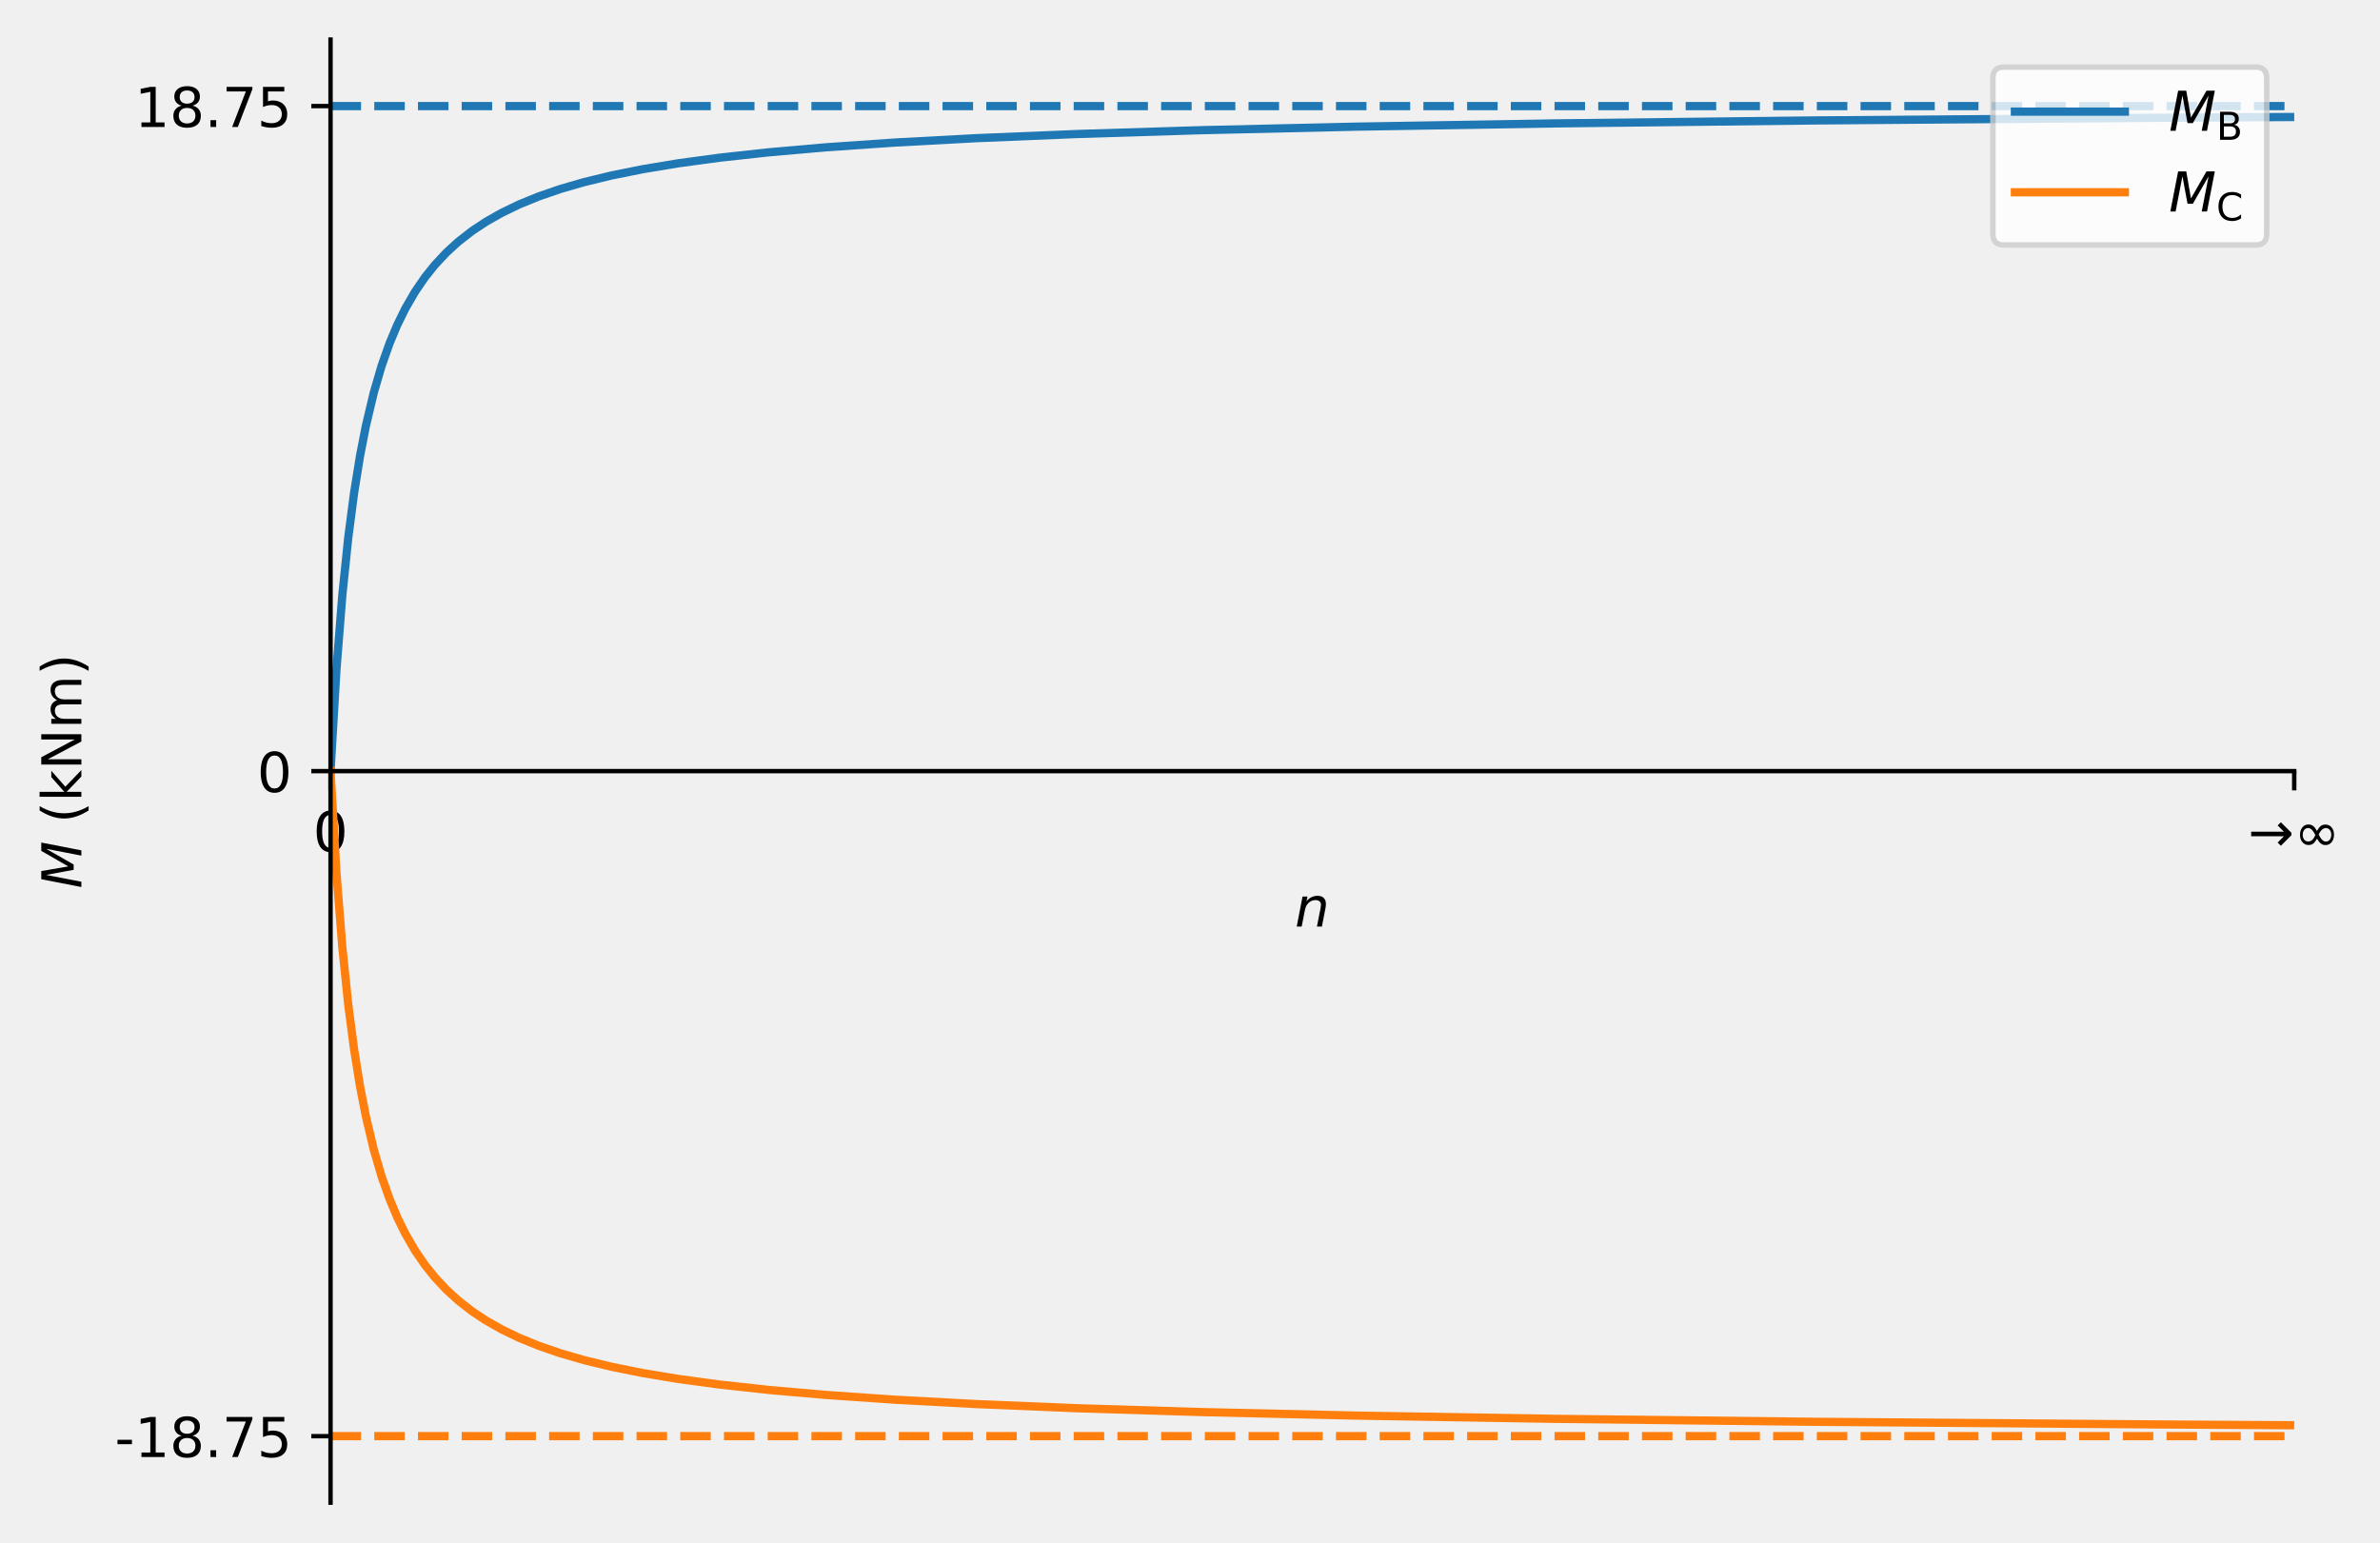
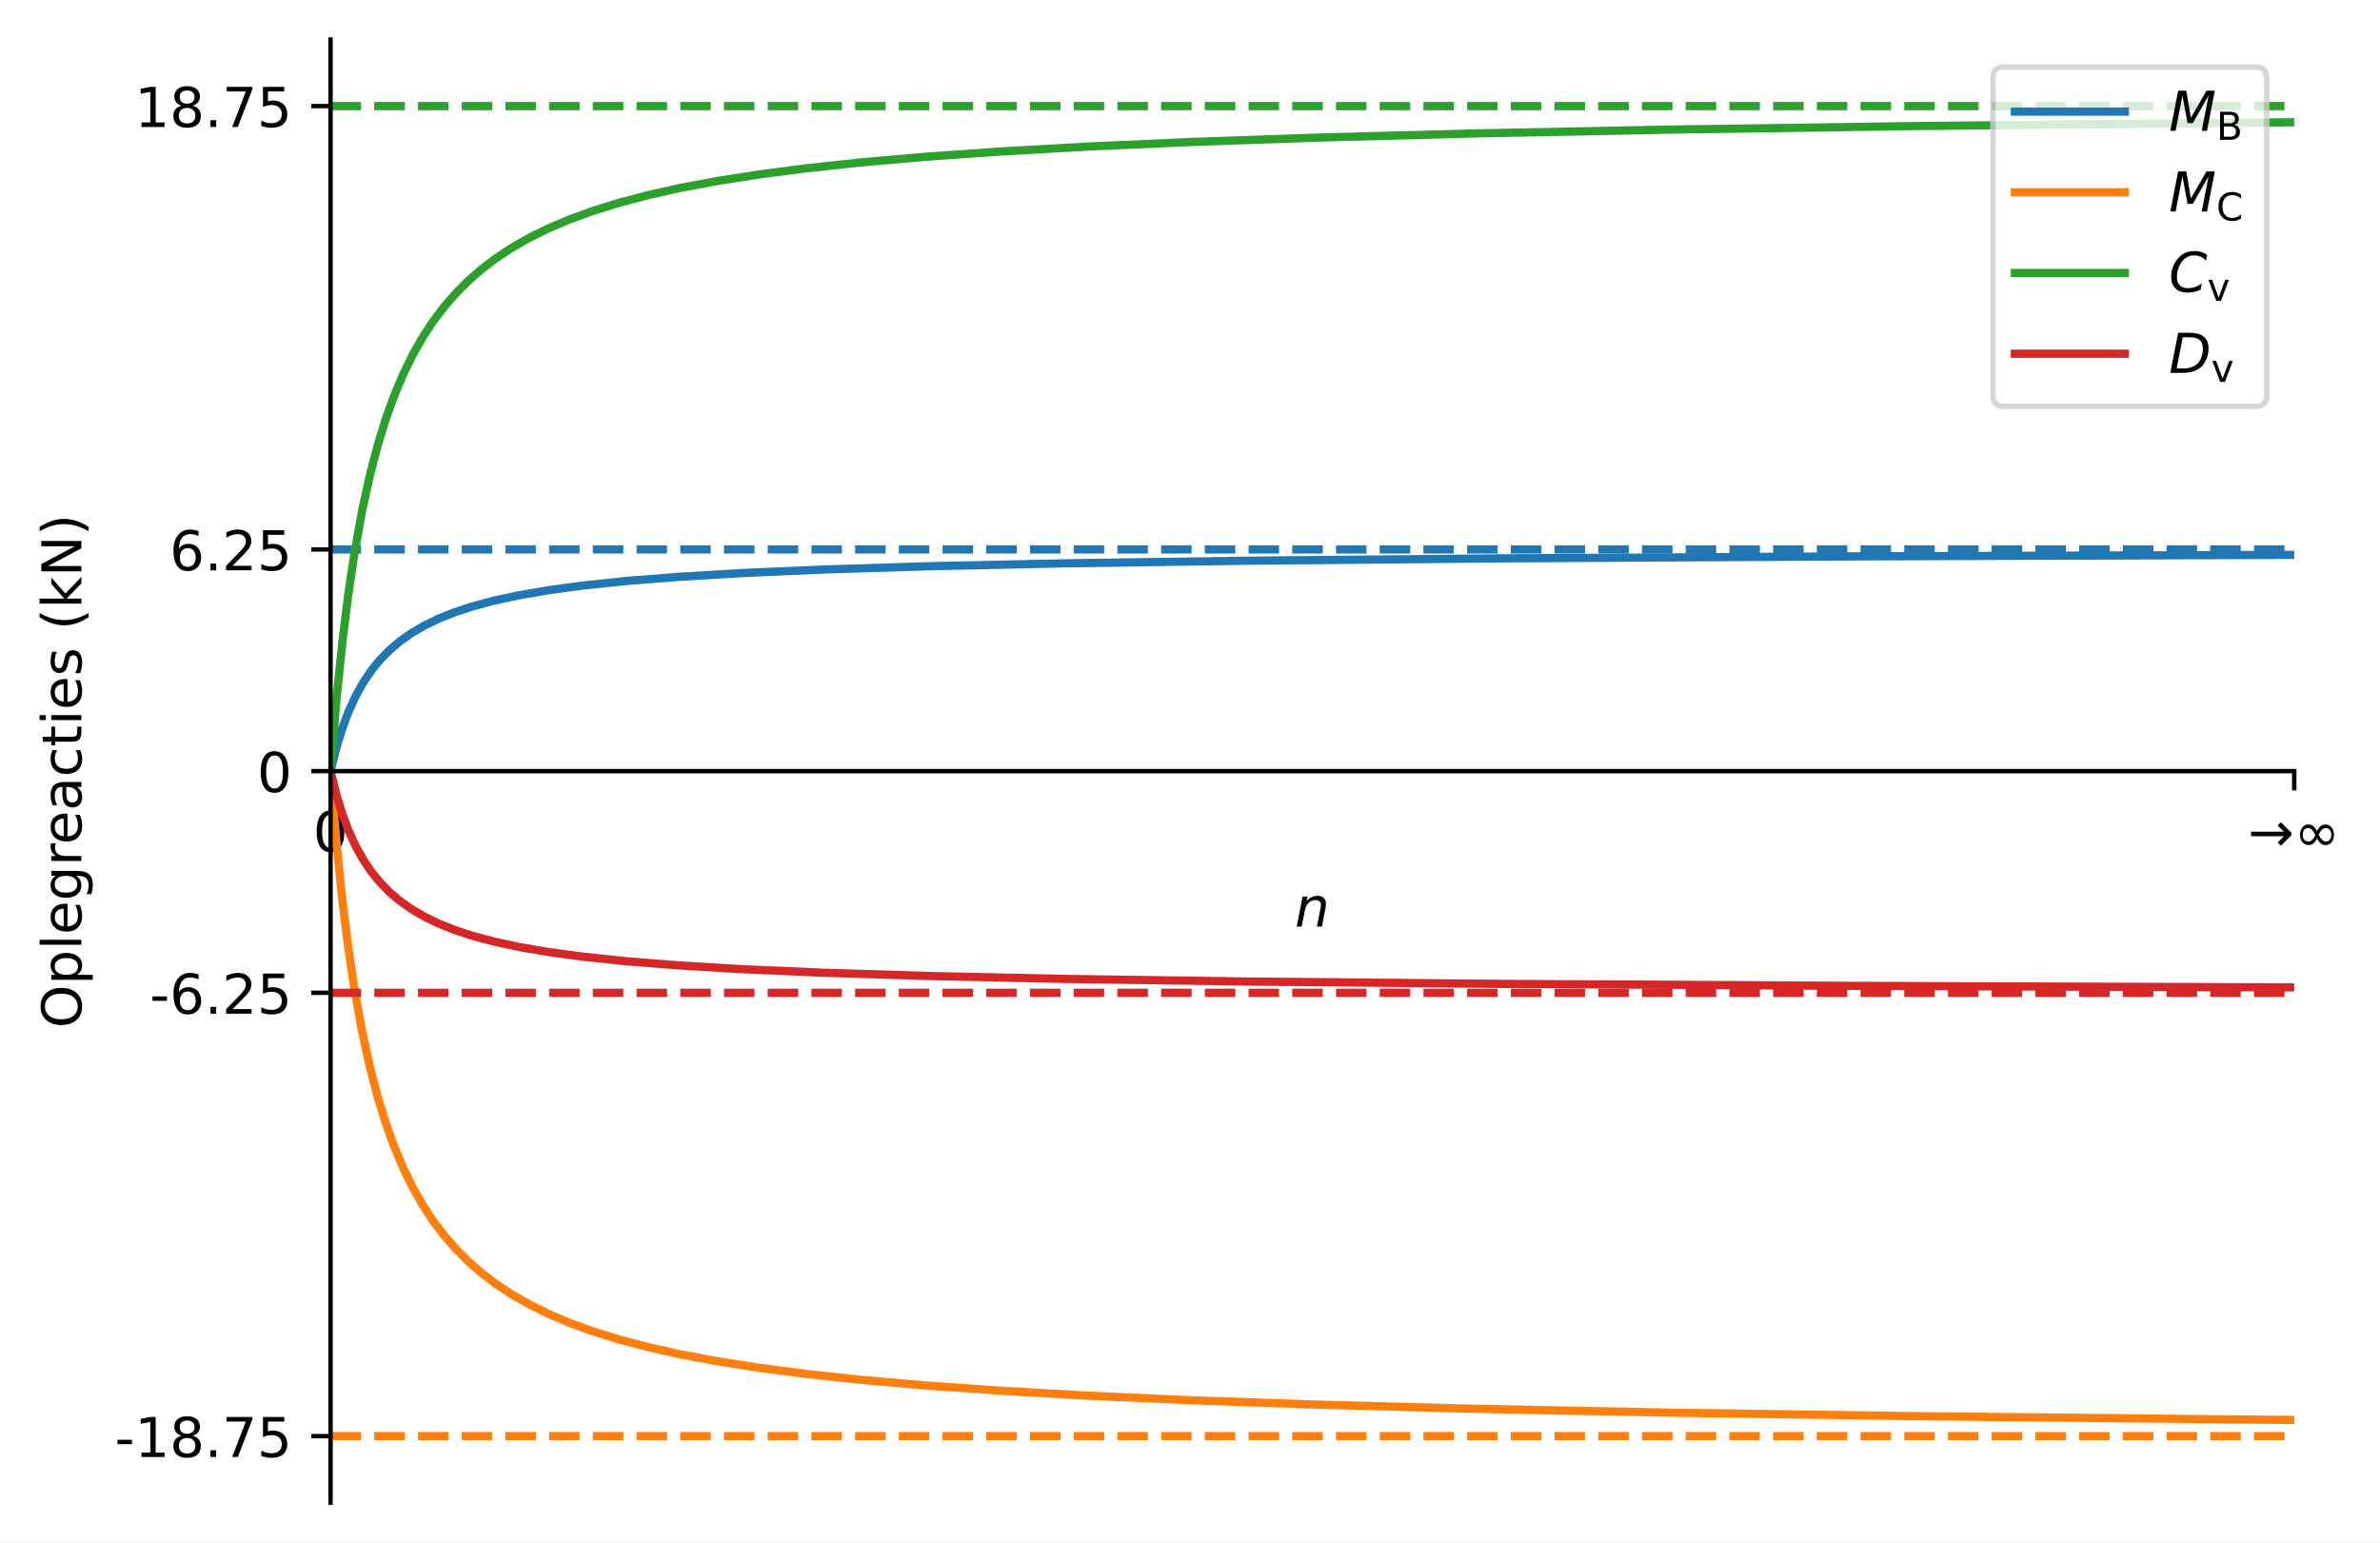
<svg xmlns="http://www.w3.org/2000/svg" xmlns:xlink="http://www.w3.org/1999/xlink" width="432.834pt" height="280.512pt" viewBox="0 0 432.834 280.512" version="1.1">
  <defs>
    <style type="text/css">*{stroke-linejoin: round; stroke-linecap: butt}</style>
  </defs>
  <g id="figure_1">
    <g id="patch_1">
-       <path d="M 0 280.512  L 432.834 280.512  L 432.834 0  L 0 0  L 0 280.512  z " style="fill: none" />
+       <path d="M 0 280.512  L 432.834 280.512  L 432.834 0  L 0 0  z " style="fill: #ffffff" />
    </g>
    <g id="axes_1">
      <g id="patch_2">
-         <path d="M 60.114 273.312  L 417.234 273.312  L 417.234 7.2  L 60.114 7.2  L 60.114 273.312  z " style="fill: none" />
+         <path d="M 60.114 273.312  L 417.234 273.312  L 417.234 7.2  L 60.114 7.2  z " style="fill: #ffffff" />
      </g>
      <g id="matplotlib.axis_1">
        <g id="xtick_1">
          <g id="line2d_1">
            <defs>
-               <path id="m93fdd9e812" d="M 0 0  L 0 3.5  " style="stroke: #000000; stroke-width: 0.8" />
-             </defs>
-             <g>
-               <use xlink:href="#m93fdd9e812" x="60.114" y="140.256" style="stroke: #000000; stroke-width: 0.8" />
+               <path id="m45b1b092df" d="M 0 0  L 0 3.5  " style="stroke: #000000; stroke-width: 0.8" />
+             </defs>
+             <g>
+               <use xlink:href="#m45b1b092df" x="60.114" y="140.256" style="stroke: #000000; stroke-width: 0.8" />
            </g>
          </g>
          <g id="text_1">
            <g transform="translate(56.93281 154.8544) scale(0.1 -0.1)">
              <defs>
                <path id="DejaVuSans-30" d="M 2034 4250  Q 1547 4250 1301 3770  Q 1056 3291 1056 2328  Q 1056 1369 1301 889  Q 1547 409 2034 409  Q 2525 409 2770 889  Q 3016 1369 3016 2328  Q 3016 3291 2770 3770  Q 2525 4250 2034 4250  z M 2034 4750  Q 2819 4750 3233 4129  Q 3647 3509 3647 2328  Q 3647 1150 3233 529  Q 2819 -91 2034 -91  Q 1250 -91 836 529  Q 422 1150 422 2328  Q 422 3509 836 4129  Q 1250 4750 2034 4750  z " transform="scale(0.015625)" />
              </defs>
              <use xlink:href="#DejaVuSans-30" />
            </g>
          </g>
        </g>
        <g id="xtick_2">
          <g id="line2d_2">
            <g>
-               <use xlink:href="#m93fdd9e812" x="417.234" y="140.256" style="stroke: #000000; stroke-width: 0.8" />
+               <use xlink:href="#m45b1b092df" x="417.234" y="140.256" style="stroke: #000000; stroke-width: 0.8" />
            </g>
          </g>
          <g id="text_2">
            <g transform="translate(408.8341 154.8544) scale(0.1 -0.1)">
              <defs>
                <path id="DejaVuSans-2192" d="M 5050 2147  L 5050 1866  L 3822 638  L 3447 1013  L 4175 1741  L 366 1741  L 366 2272  L 4175 2272  L 3447 3000  L 3822 3375  L 5050 2147  z " transform="scale(0.015625)" />
                <path id="DejaVuSans-221e" d="M 2916 1091  Q 2819 1203 2666 1466  Q 2456 1091 2272 925  Q 2041 725 1681 725  Q 1259 725 981 1041  Q 688 1372 688 1919  Q 688 2444 981 2800  Q 1244 3116 1688 3116  Q 1916 3116 2084 3022  Q 2281 2919 2416 2741  Q 2541 2581 2666 2366  Q 2875 2741 3059 2906  Q 3291 3106 3650 3106  Q 4072 3106 4350 2791  Q 4644 2459 4644 1913  Q 4644 1388 4350 1031  Q 4088 716 3644 716  Q 3416 716 3247 809  Q 3078 894 2916 1091  z M 1647 1134  Q 2163 1134 2472 1884  Q 2075 2703 1647 2703  Q 1334 2703 1175 2478  Q 1003 2238 1003 1919  Q 1003 1569 1175 1353  Q 1350 1134 1647 1134  z M 3684 2697  Q 3219 2697 2859 1947  Q 3253 1128 3684 1128  Q 3997 1128 4156 1353  Q 4328 1594 4328 1913  Q 4328 2263 4156 2478  Q 3981 2697 3684 2697  z " transform="scale(0.015625)" />
              </defs>
              <use xlink:href="#DejaVuSans-2192" transform="translate(0 0.265625)" />
              <use xlink:href="#DejaVuSans-221e" transform="translate(83.78906 0.265625)" />
            </g>
          </g>
        </g>
        <g id="text_3">
          <g transform="translate(235.4741 168.5326) scale(0.1 -0.1)">
            <defs>
              <path id="DejaVuSans-Oblique-6e" d="M 3566 2113  L 3156 0  L 2578 0  L 2988 2091  Q 3016 2238 3031 2350  Q 3047 2463 3047 2528  Q 3047 2791 2881 2937  Q 2716 3084 2419 3084  Q 1956 3084 1622 2776  Q 1288 2469 1184 1941  L 800 0  L 225 0  L 903 3500  L 1478 3500  L 1363 2950  Q 1603 3253 1940 3418  Q 2278 3584 2650 3584  Q 3113 3584 3367 3334  Q 3622 3084 3622 2631  Q 3622 2519 3608 2391  Q 3594 2263 3566 2113  z " transform="scale(0.015625)" />
            </defs>
            <use xlink:href="#DejaVuSans-Oblique-6e" />
          </g>
        </g>
      </g>
      <g id="matplotlib.axis_2">
        <g id="ytick_1">
          <g id="line2d_3">
            <defs>
-               <path id="meff49ec32a" d="M 0 0  L -3.5 0  " style="stroke: #000000; stroke-width: 0.8" />
-             </defs>
-             <g>
-               <use xlink:href="#meff49ec32a" x="60.114" y="261.216" style="stroke: #000000; stroke-width: 0.8" />
+               <path id="m7560b633c9" d="M 0 0  L -3.5 0  " style="stroke: #000000; stroke-width: 0.8" />
+             </defs>
+             <g>
+               <use xlink:href="#m7560b633c9" x="60.114" y="261.216" style="stroke: #000000; stroke-width: 0.8" />
            </g>
          </g>
          <g id="text_4">
            <g transform="translate(20.87813 265.0152) scale(0.1 -0.1)">
              <defs>
                <path id="DejaVuSans-2d" d="M 313 2009  L 1997 2009  L 1997 1497  L 313 1497  L 313 2009  z " transform="scale(0.015625)" />
                <path id="DejaVuSans-31" d="M 794 531  L 1825 531  L 1825 4091  L 703 3866  L 703 4441  L 1819 4666  L 2450 4666  L 2450 531  L 3481 531  L 3481 0  L 794 0  L 794 531  z " transform="scale(0.015625)" />
                <path id="DejaVuSans-38" d="M 2034 2216  Q 1584 2216 1326 1975  Q 1069 1734 1069 1313  Q 1069 891 1326 650  Q 1584 409 2034 409  Q 2484 409 2743 651  Q 3003 894 3003 1313  Q 3003 1734 2745 1975  Q 2488 2216 2034 2216  z M 1403 2484  Q 997 2584 770 2862  Q 544 3141 544 3541  Q 544 4100 942 4425  Q 1341 4750 2034 4750  Q 2731 4750 3128 4425  Q 3525 4100 3525 3541  Q 3525 3141 3298 2862  Q 3072 2584 2669 2484  Q 3125 2378 3379 2068  Q 3634 1759 3634 1313  Q 3634 634 3220 271  Q 2806 -91 2034 -91  Q 1263 -91 848 271  Q 434 634 434 1313  Q 434 1759 690 2068  Q 947 2378 1403 2484  z M 1172 3481  Q 1172 3119 1398 2916  Q 1625 2713 2034 2713  Q 2441 2713 2670 2916  Q 2900 3119 2900 3481  Q 2900 3844 2670 4047  Q 2441 4250 2034 4250  Q 1625 4250 1398 4047  Q 1172 3844 1172 3481  z " transform="scale(0.015625)" />
                <path id="DejaVuSans-2e" d="M 684 794  L 1344 794  L 1344 0  L 684 0  L 684 794  z " transform="scale(0.015625)" />
                <path id="DejaVuSans-37" d="M 525 4666  L 3525 4666  L 3525 4397  L 1831 0  L 1172 0  L 2766 4134  L 525 4134  L 525 4666  z " transform="scale(0.015625)" />
                <path id="DejaVuSans-35" d="M 691 4666  L 3169 4666  L 3169 4134  L 1269 4134  L 1269 2991  Q 1406 3038 1543 3061  Q 1681 3084 1819 3084  Q 2600 3084 3056 2656  Q 3513 2228 3513 1497  Q 3513 744 3044 326  Q 2575 -91 1722 -91  Q 1428 -91 1123 -41  Q 819 9 494 109  L 494 744  Q 775 591 1075 516  Q 1375 441 1709 441  Q 2250 441 2565 725  Q 2881 1009 2881 1497  Q 2881 1984 2565 2268  Q 2250 2553 1709 2553  Q 1456 2553 1204 2497  Q 953 2441 691 2322  L 691 4666  z " transform="scale(0.015625)" />
              </defs>
              <use xlink:href="#DejaVuSans-2d" />
              <use xlink:href="#DejaVuSans-31" transform="translate(36.08398 0)" />
              <use xlink:href="#DejaVuSans-38" transform="translate(99.70703 0)" />
              <use xlink:href="#DejaVuSans-2e" transform="translate(163.3301 0)" />
              <use xlink:href="#DejaVuSans-37" transform="translate(195.1172 0)" />
              <use xlink:href="#DejaVuSans-35" transform="translate(258.7402 0)" />
            </g>
          </g>
        </g>
        <g id="ytick_2">
          <g id="line2d_4">
            <g>
-               <use xlink:href="#meff49ec32a" x="60.114" y="140.256" style="stroke: #000000; stroke-width: 0.8" />
+               <use xlink:href="#m7560b633c9" x="60.114" y="180.576" style="stroke: #000000; stroke-width: 0.8" />
            </g>
          </g>
          <g id="text_5">
+             <g transform="translate(27.24063 184.3752) scale(0.1 -0.1)">
+               <defs>
+                 <path id="DejaVuSans-36" d="M 2113 2584  Q 1688 2584 1439 2293  Q 1191 2003 1191 1497  Q 1191 994 1439 701  Q 1688 409 2113 409  Q 2538 409 2786 701  Q 3034 994 3034 1497  Q 3034 2003 2786 2293  Q 2538 2584 2113 2584  z M 3366 4563  L 3366 3988  Q 3128 4100 2886 4159  Q 2644 4219 2406 4219  Q 1781 4219 1451 3797  Q 1122 3375 1075 2522  Q 1259 2794 1537 2939  Q 1816 3084 2150 3084  Q 2853 3084 3261 2657  Q 3669 2231 3669 1497  Q 3669 778 3244 343  Q 2819 -91 2113 -91  Q 1303 -91 875 529  Q 447 1150 447 2328  Q 447 3434 972 4092  Q 1497 4750 2381 4750  Q 2619 4750 2861 4703  Q 3103 4656 3366 4563  z " transform="scale(0.015625)" />
+                 <path id="DejaVuSans-32" d="M 1228 531  L 3431 531  L 3431 0  L 469 0  L 469 531  Q 828 903 1448 1529  Q 2069 2156 2228 2338  Q 2531 2678 2651 2914  Q 2772 3150 2772 3378  Q 2772 3750 2511 3984  Q 2250 4219 1831 4219  Q 1534 4219 1204 4116  Q 875 4013 500 3803  L 500 4441  Q 881 4594 1212 4672  Q 1544 4750 1819 4750  Q 2544 4750 2975 4387  Q 3406 4025 3406 3419  Q 3406 3131 3298 2873  Q 3191 2616 2906 2266  Q 2828 2175 2409 1742  Q 1991 1309 1228 531  z " transform="scale(0.015625)" />
+               </defs>
+               <use xlink:href="#DejaVuSans-2d" />
+               <use xlink:href="#DejaVuSans-36" transform="translate(36.08398 0)" />
+               <use xlink:href="#DejaVuSans-2e" transform="translate(99.70703 0)" />
+               <use xlink:href="#DejaVuSans-32" transform="translate(131.4941 0)" />
+               <use xlink:href="#DejaVuSans-35" transform="translate(195.1172 0)" />
+             </g>
+           </g>
+         </g>
+         <g id="ytick_3">
+           <g id="line2d_5">
+             <g>
+               <use xlink:href="#m7560b633c9" x="60.114" y="140.256" style="stroke: #000000; stroke-width: 0.8" />
+             </g>
+           </g>
+           <g id="text_6">
            <g transform="translate(46.75156 144.0552) scale(0.1 -0.1)">
              <use xlink:href="#DejaVuSans-30" />
            </g>
          </g>
        </g>
-         <g id="ytick_3">
-           <g id="line2d_5">
-             <g>
-               <use xlink:href="#meff49ec32a" x="60.114" y="19.296" style="stroke: #000000; stroke-width: 0.8" />
-             </g>
-           </g>
-           <g id="text_6">
+         <g id="ytick_4">
+           <g id="line2d_6">
+             <g>
+               <use xlink:href="#m7560b633c9" x="60.114" y="99.936" style="stroke: #000000; stroke-width: 0.8" />
+             </g>
+           </g>
+           <g id="text_7">
+             <g transform="translate(30.84844 103.7352) scale(0.1 -0.1)">
+               <use xlink:href="#DejaVuSans-36" />
+               <use xlink:href="#DejaVuSans-2e" transform="translate(63.62305 0)" />
+               <use xlink:href="#DejaVuSans-32" transform="translate(95.41016 0)" />
+               <use xlink:href="#DejaVuSans-35" transform="translate(159.0332 0)" />
+             </g>
+           </g>
+         </g>
+         <g id="ytick_5">
+           <g id="line2d_7">
+             <g>
+               <use xlink:href="#m7560b633c9" x="60.114" y="19.296" style="stroke: #000000; stroke-width: 0.8" />
+             </g>
+           </g>
+           <g id="text_8">
            <g transform="translate(24.48594 23.09522) scale(0.1 -0.1)">
              <use xlink:href="#DejaVuSans-31" />
              <use xlink:href="#DejaVuSans-38" transform="translate(63.62305 0)" />
              <use xlink:href="#DejaVuSans-2e" transform="translate(127.2461 0)" />
              <use xlink:href="#DejaVuSans-37" transform="translate(159.0332 0)" />
              <use xlink:href="#DejaVuSans-35" transform="translate(222.6562 0)" />
            </g>
          </g>
        </g>
-         <g id="text_7">
-           <g transform="translate(14.79844 161.606) rotate(-90) scale(0.1 -0.1)">
-             <defs>
-               <path id="DejaVuSans-Oblique-4d" d="M 1081 4666  L 2028 4666  L 2572 1522  L 4378 4666  L 5350 4666  L 4441 0  L 3828 0  L 4622 4091  L 2791 897  L 2175 897  L 1581 4103  L 788 0  L 172 0  L 1081 4666  z " transform="scale(0.015625)" />
+         <g id="text_9">
+           <g transform="translate(14.79844 186.9958) rotate(-90) scale(0.1 -0.1)">
+             <defs>
+               <path id="DejaVuSans-4f" d="M 2522 4238  Q 1834 4238 1429 3725  Q 1025 3213 1025 2328  Q 1025 1447 1429 934  Q 1834 422 2522 422  Q 3209 422 3611 934  Q 4013 1447 4013 2328  Q 4013 3213 3611 3725  Q 3209 4238 2522 4238  z M 2522 4750  Q 3503 4750 4090 4092  Q 4678 3434 4678 2328  Q 4678 1225 4090 567  Q 3503 -91 2522 -91  Q 1538 -91 948 565  Q 359 1222 359 2328  Q 359 3434 948 4092  Q 1538 4750 2522 4750  z " transform="scale(0.015625)" />
+               <path id="DejaVuSans-70" d="M 1159 525  L 1159 -1331  L 581 -1331  L 581 3500  L 1159 3500  L 1159 2969  Q 1341 3281 1617 3432  Q 1894 3584 2278 3584  Q 2916 3584 3314 3078  Q 3713 2572 3713 1747  Q 3713 922 3314 415  Q 2916 -91 2278 -91  Q 1894 -91 1617 61  Q 1341 213 1159 525  z M 3116 1747  Q 3116 2381 2855 2742  Q 2594 3103 2138 3103  Q 1681 3103 1420 2742  Q 1159 2381 1159 1747  Q 1159 1113 1420 752  Q 1681 391 2138 391  Q 2594 391 2855 752  Q 3116 1113 3116 1747  z " transform="scale(0.015625)" />
+               <path id="DejaVuSans-6c" d="M 603 4863  L 1178 4863  L 1178 0  L 603 0  L 603 4863  z " transform="scale(0.015625)" />
+               <path id="DejaVuSans-65" d="M 3597 1894  L 3597 1613  L 953 1613  Q 991 1019 1311 708  Q 1631 397 2203 397  Q 2534 397 2845 478  Q 3156 559 3463 722  L 3463 178  Q 3153 47 2828 -22  Q 2503 -91 2169 -91  Q 1331 -91 842 396  Q 353 884 353 1716  Q 353 2575 817 3079  Q 1281 3584 2069 3584  Q 2775 3584 3186 3129  Q 3597 2675 3597 1894  z M 3022 2063  Q 3016 2534 2758 2815  Q 2500 3097 2075 3097  Q 1594 3097 1305 2825  Q 1016 2553 972 2059  L 3022 2063  z " transform="scale(0.015625)" />
+               <path id="DejaVuSans-67" d="M 2906 1791  Q 2906 2416 2648 2759  Q 2391 3103 1925 3103  Q 1463 3103 1205 2759  Q 947 2416 947 1791  Q 947 1169 1205 825  Q 1463 481 1925 481  Q 2391 481 2648 825  Q 2906 1169 2906 1791  z M 3481 434  Q 3481 -459 3084 -895  Q 2688 -1331 1869 -1331  Q 1566 -1331 1297 -1286  Q 1028 -1241 775 -1147  L 775 -588  Q 1028 -725 1275 -790  Q 1522 -856 1778 -856  Q 2344 -856 2625 -561  Q 2906 -266 2906 331  L 2906 616  Q 2728 306 2450 153  Q 2172 0 1784 0  Q 1141 0 747 490  Q 353 981 353 1791  Q 353 2603 747 3093  Q 1141 3584 1784 3584  Q 2172 3584 2450 3431  Q 2728 3278 2906 2969  L 2906 3500  L 3481 3500  L 3481 434  z " transform="scale(0.015625)" />
+               <path id="DejaVuSans-72" d="M 2631 2963  Q 2534 3019 2420 3045  Q 2306 3072 2169 3072  Q 1681 3072 1420 2755  Q 1159 2438 1159 1844  L 1159 0  L 581 0  L 581 3500  L 1159 3500  L 1159 2956  Q 1341 3275 1631 3429  Q 1922 3584 2338 3584  Q 2397 3584 2469 3576  Q 2541 3569 2628 3553  L 2631 2963  z " transform="scale(0.015625)" />
+               <path id="DejaVuSans-61" d="M 2194 1759  Q 1497 1759 1228 1600  Q 959 1441 959 1056  Q 959 750 1161 570  Q 1363 391 1709 391  Q 2188 391 2477 730  Q 2766 1069 2766 1631  L 2766 1759  L 2194 1759  z M 3341 1997  L 3341 0  L 2766 0  L 2766 531  Q 2569 213 2275 61  Q 1981 -91 1556 -91  Q 1019 -91 701 211  Q 384 513 384 1019  Q 384 1609 779 1909  Q 1175 2209 1959 2209  L 2766 2209  L 2766 2266  Q 2766 2663 2505 2880  Q 2244 3097 1772 3097  Q 1472 3097 1187 3025  Q 903 2953 641 2809  L 641 3341  Q 956 3463 1253 3523  Q 1550 3584 1831 3584  Q 2591 3584 2966 3190  Q 3341 2797 3341 1997  z " transform="scale(0.015625)" />
+               <path id="DejaVuSans-63" d="M 3122 3366  L 3122 2828  Q 2878 2963 2633 3030  Q 2388 3097 2138 3097  Q 1578 3097 1268 2742  Q 959 2388 959 1747  Q 959 1106 1268 751  Q 1578 397 2138 397  Q 2388 397 2633 464  Q 2878 531 3122 666  L 3122 134  Q 2881 22 2623 -34  Q 2366 -91 2075 -91  Q 1284 -91 818 406  Q 353 903 353 1747  Q 353 2603 823 3093  Q 1294 3584 2113 3584  Q 2378 3584 2631 3529  Q 2884 3475 3122 3366  z " transform="scale(0.015625)" />
+               <path id="DejaVuSans-74" d="M 1172 4494  L 1172 3500  L 2356 3500  L 2356 3053  L 1172 3053  L 1172 1153  Q 1172 725 1289 603  Q 1406 481 1766 481  L 2356 481  L 2356 0  L 1766 0  Q 1100 0 847 248  Q 594 497 594 1153  L 594 3053  L 172 3053  L 172 3500  L 594 3500  L 594 4494  L 1172 4494  z " transform="scale(0.015625)" />
+               <path id="DejaVuSans-69" d="M 603 3500  L 1178 3500  L 1178 0  L 603 0  L 603 3500  z M 603 4863  L 1178 4863  L 1178 4134  L 603 4134  L 603 4863  z " transform="scale(0.015625)" />
+               <path id="DejaVuSans-73" d="M 2834 3397  L 2834 2853  Q 2591 2978 2328 3040  Q 2066 3103 1784 3103  Q 1356 3103 1142 2972  Q 928 2841 928 2578  Q 928 2378 1081 2264  Q 1234 2150 1697 2047  L 1894 2003  Q 2506 1872 2764 1633  Q 3022 1394 3022 966  Q 3022 478 2636 193  Q 2250 -91 1575 -91  Q 1294 -91 989 -36  Q 684 19 347 128  L 347 722  Q 666 556 975 473  Q 1284 391 1588 391  Q 1994 391 2212 530  Q 2431 669 2431 922  Q 2431 1156 2273 1281  Q 2116 1406 1581 1522  L 1381 1569  Q 847 1681 609 1914  Q 372 2147 372 2553  Q 372 3047 722 3315  Q 1072 3584 1716 3584  Q 2034 3584 2315 3537  Q 2597 3491 2834 3397  z " transform="scale(0.015625)" />
+               <path id="DejaVuSans-20" transform="scale(0.015625)" />
              <path id="DejaVuSans-28" d="M 1984 4856  Q 1566 4138 1362 3434  Q 1159 2731 1159 2009  Q 1159 1288 1364 580  Q 1569 -128 1984 -844  L 1484 -844  Q 1016 -109 783 600  Q 550 1309 550 2009  Q 550 2706 781 3412  Q 1013 4119 1484 4856  L 1984 4856  z " transform="scale(0.015625)" />
              <path id="DejaVuSans-6b" d="M 581 4863  L 1159 4863  L 1159 1991  L 2875 3500  L 3609 3500  L 1753 1863  L 3688 0  L 2938 0  L 1159 1709  L 1159 0  L 581 0  L 581 4863  z " transform="scale(0.015625)" />
              <path id="DejaVuSans-4e" d="M 628 4666  L 1478 4666  L 3547 763  L 3547 4666  L 4159 4666  L 4159 0  L 3309 0  L 1241 3903  L 1241 0  L 628 0  L 628 4666  z " transform="scale(0.015625)" />
-               <path id="DejaVuSans-6d" d="M 3328 2828  Q 3544 3216 3844 3400  Q 4144 3584 4550 3584  Q 5097 3584 5394 3201  Q 5691 2819 5691 2113  L 5691 0  L 5113 0  L 5113 2094  Q 5113 2597 4934 2840  Q 4756 3084 4391 3084  Q 3944 3084 3684 2787  Q 3425 2491 3425 1978  L 3425 0  L 2847 0  L 2847 2094  Q 2847 2600 2669 2842  Q 2491 3084 2119 3084  Q 1678 3084 1418 2786  Q 1159 2488 1159 1978  L 1159 0  L 581 0  L 581 3500  L 1159 3500  L 1159 2956  Q 1356 3278 1631 3431  Q 1906 3584 2284 3584  Q 2666 3584 2933 3390  Q 3200 3197 3328 2828  z " transform="scale(0.015625)" />
              <path id="DejaVuSans-29" d="M 513 4856  L 1013 4856  Q 1481 4119 1714 3412  Q 1947 2706 1947 2009  Q 1947 1309 1714 600  Q 1481 -109 1013 -844  L 513 -844  Q 928 -128 1133 580  Q 1338 1288 1338 2009  Q 1338 2731 1133 3434  Q 928 4138 513 4856  z " transform="scale(0.015625)" />
            </defs>
-             <use xlink:href="#DejaVuSans-Oblique-4d" transform="translate(0 0.015625)" />
-             <use xlink:href="#DejaVuSans-28" transform="translate(118.7497 0.015625)" />
-             <use xlink:href="#DejaVuSans-6b" transform="translate(157.7633 0.015625)" />
-             <use xlink:href="#DejaVuSans-4e" transform="translate(215.6735 0.015625)" />
-             <use xlink:href="#DejaVuSans-6d" transform="translate(290.4782 0.015625)" />
-             <use xlink:href="#DejaVuSans-29" transform="translate(387.8903 0.015625)" />
-           </g>
-         </g>
-       </g>
-       <g id="line2d_6">
-         <path d="M 60.114 140.256  L 61.186 121.789  L 62.259 108.214  L 63.331 97.814  L 64.404 89.592  L 65.476 82.929  L 66.549 77.42  L 67.979 71.404  L 69.408 66.517  L 70.838 62.468  L 72.268 59.059  L 73.698 56.148  L 75.486 53.059  L 77.273 50.448  L 79.06 48.212  L 81.205 45.918  L 83.35 43.962  L 85.852 42.014  L 88.355 40.352  L 91.215 38.727  L 94.432 37.174  L 98.007 35.717  L 101.939 34.365  L 106.229 33.124  L 111.233 31.911  L 116.953 30.762  L 123.388 29.696  L 130.895 28.679  L 139.832 27.7  L 150.198 26.793  L 162.71 25.929  L 177.724 25.123  L 195.956 24.373  L 218.477 23.678  L 246.717 23.035  L 282.823 22.445  L 330.01 21.906  L 393.283 21.419  L 417.234 21.279  L 417.234 21.279  " clip-path="url(#pbb1b3442a7)" style="fill: none; stroke: #1f77b4; stroke-width: 1.5; stroke-linecap: square" />
-       </g>
-       <g id="line2d_7">
-         <path d="M 60.114 19.296  L 417.234 19.296  " clip-path="url(#pbb1b3442a7)" style="fill: none; stroke-dasharray: 5.55,2.4; stroke-dashoffset: 0; stroke: #1f77b4; stroke-width: 1.5" />
+             <use xlink:href="#DejaVuSans-4f" />
+             <use xlink:href="#DejaVuSans-70" transform="translate(78.71094 0)" />
+             <use xlink:href="#DejaVuSans-6c" transform="translate(142.1875 0)" />
+             <use xlink:href="#DejaVuSans-65" transform="translate(169.9707 0)" />
+             <use xlink:href="#DejaVuSans-67" transform="translate(231.4941 0)" />
+             <use xlink:href="#DejaVuSans-72" transform="translate(294.9707 0)" />
+             <use xlink:href="#DejaVuSans-65" transform="translate(333.834 0)" />
+             <use xlink:href="#DejaVuSans-61" transform="translate(395.3574 0)" />
+             <use xlink:href="#DejaVuSans-63" transform="translate(456.6367 0)" />
+             <use xlink:href="#DejaVuSans-74" transform="translate(511.6172 0)" />
+             <use xlink:href="#DejaVuSans-69" transform="translate(550.8262 0)" />
+             <use xlink:href="#DejaVuSans-65" transform="translate(578.6094 0)" />
+             <use xlink:href="#DejaVuSans-73" transform="translate(640.1328 0)" />
+             <use xlink:href="#DejaVuSans-20" transform="translate(692.2324 0)" />
+             <use xlink:href="#DejaVuSans-28" transform="translate(724.0195 0)" />
+             <use xlink:href="#DejaVuSans-6b" transform="translate(763.0332 0)" />
+             <use xlink:href="#DejaVuSans-4e" transform="translate(820.9434 0)" />
+             <use xlink:href="#DejaVuSans-29" transform="translate(895.748 0)" />
+           </g>
+         </g>
      </g>
      <g id="line2d_8">
-         <path d="M 60.114 140.256  L 61.186 158.723  L 62.259 172.298  L 63.331 182.698  L 64.404 190.92  L 65.476 197.583  L 66.549 203.092  L 67.979 209.108  L 69.408 213.995  L 70.838 218.044  L 72.268 221.453  L 73.698 224.364  L 75.486 227.453  L 77.273 230.064  L 79.06 232.3  L 81.205 234.594  L 83.35 236.55  L 85.852 238.498  L 88.355 240.16  L 91.215 241.785  L 94.432 243.338  L 98.007 244.795  L 101.939 246.147  L 106.229 247.388  L 111.233 248.601  L 116.953 249.75  L 123.388 250.816  L 130.895 251.833  L 139.832 252.812  L 150.198 253.719  L 162.71 254.583  L 177.724 255.389  L 195.956 256.139  L 218.477 256.834  L 246.717 257.477  L 282.823 258.067  L 330.01 258.606  L 393.283 259.093  L 417.234 259.233  L 417.234 259.233  " clip-path="url(#pbb1b3442a7)" style="fill: none; stroke: #ff7f0e; stroke-width: 1.5; stroke-linecap: square" />
+         <path d="M 60.114 140.256  L 61.186 135.932  L 62.259 132.446  L 63.331 129.575  L 64.761 126.453  L 66.191 123.926  L 67.621 121.839  L 69.051 120.086  L 70.838 118.253  L 72.626 116.726  L 74.771 115.199  L 77.273 113.735  L 79.775 112.527  L 82.635 111.382  L 85.852 110.32  L 89.785 109.262  L 94.432 108.26  L 99.794 107.342  L 106.229 106.476  L 114.093 105.658  L 123.388 104.922  L 135.184 104.222  L 149.841 103.585  L 168.787 102.997  L 193.453 102.466  L 226.699 101.987  L 272.813 101.56  L 338.946 101.187  L 417.234 100.919  L 417.234 100.919  " clip-path="url(#pf4c174685a)" style="fill: none; stroke: #1f77b4; stroke-width: 1.5; stroke-linecap: square" />
      </g>
      <g id="line2d_9">
-         <path d="M 60.114 261.216  L 417.234 261.216  " clip-path="url(#pbb1b3442a7)" style="fill: none; stroke-dasharray: 5.55,2.4; stroke-dashoffset: 0; stroke: #ff7f0e; stroke-width: 1.5" />
+         <path d="M 60.114 99.936  L 417.234 99.936  " clip-path="url(#pf4c174685a)" style="fill: none; stroke-dasharray: 5.55,2.4; stroke-dashoffset: 0; stroke: #1f77b4; stroke-width: 1.5" />
+       </g>
+       <g id="line2d_10">
+         <path d="M 60.114 140.256  L 61.186 153.228  L 62.259 163.687  L 63.331 172.298  L 64.404 179.513  L 65.834 187.489  L 67.264 194.046  L 68.694 199.532  L 70.123 204.19  L 71.553 208.193  L 73.341 212.471  L 75.128 216.11  L 76.916 219.243  L 78.703 221.97  L 80.848 224.808  L 82.993 227.263  L 85.137 229.408  L 87.64 231.591  L 90.142 233.494  L 93.002 235.39  L 96.219 237.235  L 99.794 238.999  L 103.726 240.662  L 108.016 242.213  L 112.663 243.65  L 118.025 245.059  L 123.745 246.333  L 130.537 247.606  L 138.044 248.783  L 146.624 249.9  L 156.633 250.975  L 168.43 252.005  L 182.014 252.961  L 198.1 253.865  L 217.404 254.719  L 240.64 255.516  L 268.881 256.255  L 303.914 256.943  L 348.241 257.581  L 405.08 258.164  L 417.234 258.266  L 417.234 258.266  " clip-path="url(#pf4c174685a)" style="fill: none; stroke: #ff7f0e; stroke-width: 1.5; stroke-linecap: square" />
+       </g>
+       <g id="line2d_11">
+         <path d="M 60.114 261.216  L 417.234 261.216  " clip-path="url(#pf4c174685a)" style="fill: none; stroke-dasharray: 5.55,2.4; stroke-dashoffset: 0; stroke: #ff7f0e; stroke-width: 1.5" />
+       </g>
+       <g id="line2d_12">
+         <path d="M 60.114 140.256  L 61.186 127.284  L 62.259 116.825  L 63.331 108.214  L 64.404 100.999  L 65.834 93.023  L 67.264 86.466  L 68.694 80.98  L 70.123 76.322  L 71.553 72.319  L 73.341 68.041  L 75.128 64.402  L 76.916 61.269  L 78.703 58.542  L 80.848 55.704  L 82.993 53.249  L 85.137 51.104  L 87.64 48.921  L 90.142 47.018  L 93.002 45.122  L 96.219 43.277  L 99.794 41.513  L 103.726 39.85  L 108.016 38.299  L 112.663 36.862  L 118.025 35.453  L 123.745 34.179  L 130.537 32.906  L 138.044 31.729  L 146.624 30.612  L 156.633 29.537  L 168.43 28.507  L 182.014 27.551  L 198.1 26.647  L 217.404 25.793  L 240.64 24.996  L 268.881 24.257  L 303.914 23.569  L 348.241 22.931  L 405.08 22.348  L 417.234 22.246  L 417.234 22.246  " clip-path="url(#pf4c174685a)" style="fill: none; stroke: #2ca02c; stroke-width: 1.5; stroke-linecap: square" />
+       </g>
+       <g id="line2d_13">
+         <path d="M 60.114 19.296  L 417.234 19.296  " clip-path="url(#pf4c174685a)" style="fill: none; stroke-dasharray: 5.55,2.4; stroke-dashoffset: 0; stroke: #2ca02c; stroke-width: 1.5" />
+       </g>
+       <g id="line2d_14">
+         <path d="M 60.114 140.256  L 61.186 144.58  L 62.259 148.066  L 63.331 150.937  L 64.761 154.059  L 66.191 156.586  L 67.621 158.673  L 69.051 160.426  L 70.838 162.259  L 72.626 163.786  L 74.771 165.313  L 77.273 166.777  L 79.775 167.985  L 82.635 169.13  L 85.852 170.192  L 89.785 171.25  L 94.432 172.252  L 99.794 173.17  L 106.229 174.036  L 114.093 174.854  L 123.388 175.59  L 135.184 176.29  L 149.841 176.927  L 168.787 177.515  L 193.453 178.046  L 226.699 178.525  L 272.813 178.952  L 338.946 179.325  L 417.234 179.593  L 417.234 179.593  " clip-path="url(#pf4c174685a)" style="fill: none; stroke: #d62728; stroke-width: 1.5; stroke-linecap: square" />
+       </g>
+       <g id="line2d_15">
+         <path d="M 60.114 180.576  L 417.234 180.576  " clip-path="url(#pf4c174685a)" style="fill: none; stroke-dasharray: 5.55,2.4; stroke-dashoffset: 0; stroke: #d62728; stroke-width: 1.5" />
      </g>
      <g id="patch_3">
        <path d="M 60.114 273.312  L 60.114 7.2  " style="fill: none; stroke: #000000; stroke-width: 0.8; stroke-linejoin: miter; stroke-linecap: square" />
      </g>
      <g id="patch_4">
        <path d="M 417.234 273.312  L 417.234 7.2  " style="fill: none" />
      </g>
      <g id="patch_5">
        <path d="M 60.114 140.256  L 417.234 140.256  " style="fill: none; stroke: #000000; stroke-width: 0.8; stroke-linejoin: miter; stroke-linecap: square" />
      </g>
      <g id="patch_6">
        <path d="M 60.114 7.2  L 417.234 7.2  " style="fill: none" />
      </g>
      <g id="legend_1">
        <g id="patch_7">
-           <path d="M 364.434 44.556  L 410.234 44.556  Q 412.234 44.556 412.234 42.556  L 412.234 14.2  Q 412.234 12.2 410.234 12.2  L 364.434 12.2  Q 362.434 12.2 362.434 14.2  L 362.434 42.556  Q 362.434 44.556 364.434 44.556  z " style="fill: #ffffff; opacity: 0.8; stroke: #cccccc; stroke-linejoin: miter" />
-         </g>
-         <g id="line2d_10">
+           <path d="M 364.434 73.912  L 410.234 73.912  Q 412.234 73.912 412.234 71.912  L 412.234 14.2  Q 412.234 12.2 410.234 12.2  L 364.434 12.2  Q 362.434 12.2 362.434 14.2  L 362.434 71.912  Q 362.434 73.912 364.434 73.912  z " style="fill: #ffffff; opacity: 0.8; stroke: #cccccc; stroke-linejoin: miter" />
+         </g>
+         <g id="line2d_16">
          <path d="M 366.434 20.298  L 376.434 20.298  L 386.434 20.298  " style="fill: none; stroke: #1f77b4; stroke-width: 1.5; stroke-linecap: square" />
        </g>
-         <g id="text_8">
+         <g id="text_10">
          <g transform="translate(394.4341 23.79844) scale(0.1 -0.1)">
            <defs>
+               <path id="DejaVuSans-Oblique-4d" d="M 1081 4666  L 2028 4666  L 2572 1522  L 4378 4666  L 5350 4666  L 4441 0  L 3828 0  L 4622 4091  L 2791 897  L 2175 897  L 1581 4103  L 788 0  L 172 0  L 1081 4666  z " transform="scale(0.015625)" />
              <path id="DejaVuSans-42" d="M 1259 2228  L 1259 519  L 2272 519  Q 2781 519 3026 730  Q 3272 941 3272 1375  Q 3272 1813 3026 2020  Q 2781 2228 2272 2228  L 1259 2228  z M 1259 4147  L 1259 2741  L 2194 2741  Q 2656 2741 2882 2914  Q 3109 3088 3109 3444  Q 3109 3797 2882 3972  Q 2656 4147 2194 4147  L 1259 4147  z M 628 4666  L 2241 4666  Q 2963 4666 3353 4366  Q 3744 4066 3744 3513  Q 3744 3084 3544 2831  Q 3344 2578 2956 2516  Q 3422 2416 3680 2098  Q 3938 1781 3938 1306  Q 3938 681 3513 340  Q 3088 0 2303 0  L 628 0  L 628 4666  z " transform="scale(0.015625)" />
            </defs>
            <use xlink:href="#DejaVuSans-Oblique-4d" transform="translate(0 0.09375)" />
            <use xlink:href="#DejaVuSans-42" transform="translate(86.2793 -16.3125) scale(0.7)" />
          </g>
        </g>
-         <g id="line2d_11">
+         <g id="line2d_17">
          <path d="M 366.434 34.977  L 376.434 34.977  L 386.434 34.977  " style="fill: none; stroke: #ff7f0e; stroke-width: 1.5; stroke-linecap: square" />
        </g>
-         <g id="text_9">
+         <g id="text_11">
          <g transform="translate(394.4341 38.47656) scale(0.1 -0.1)">
            <defs>
              <path id="DejaVuSans-43" d="M 4122 4306  L 4122 3641  Q 3803 3938 3442 4084  Q 3081 4231 2675 4231  Q 1875 4231 1450 3742  Q 1025 3253 1025 2328  Q 1025 1406 1450 917  Q 1875 428 2675 428  Q 3081 428 3442 575  Q 3803 722 4122 1019  L 4122 359  Q 3791 134 3420 21  Q 3050 -91 2638 -91  Q 1578 -91 968 557  Q 359 1206 359 2328  Q 359 3453 968 4101  Q 1578 4750 2638 4750  Q 3056 4750 3426 4639  Q 3797 4528 4122 4306  z " transform="scale(0.015625)" />
            </defs>
            <use xlink:href="#DejaVuSans-Oblique-4d" transform="translate(0 0.09375)" />
            <use xlink:href="#DejaVuSans-43" transform="translate(86.2793 -16.3125) scale(0.7)" />
+           </g>
+         </g>
+         <g id="line2d_18">
+           <path d="M 366.434 49.655  L 376.434 49.655  L 386.434 49.655  " style="fill: none; stroke: #2ca02c; stroke-width: 1.5; stroke-linecap: square" />
+         </g>
+         <g id="text_12">
+           <g transform="translate(394.4341 53.15469) scale(0.1 -0.1)">
+             <defs>
+               <path id="DejaVuSans-Oblique-43" d="M 4447 4306  L 4319 3641  Q 4019 3944 3683 4091  Q 3347 4238 2956 4238  Q 2422 4238 2017 3981  Q 1613 3725 1319 3200  Q 1131 2863 1032 2486  Q 934 2109 934 1728  Q 934 1091 1264 756  Q 1594 422 2222 422  Q 2656 422 3056 561  Q 3456 700 3834 978  L 3688 231  Q 3316 72 2936 -9  Q 2556 -91 2175 -91  Q 1278 -91 773 396  Q 269 884 269 1753  Q 269 2309 461 2846  Q 653 3384 1013 3828  Q 1394 4300 1883 4525  Q 2372 4750 3022 4750  Q 3422 4750 3780 4639  Q 4138 4528 4447 4306  z " transform="scale(0.015625)" />
+               <path id="DejaVuSans-76" d="M 191 3500  L 800 3500  L 1894 563  L 2988 3500  L 3597 3500  L 2284 0  L 1503 0  L 191 3500  z " transform="scale(0.015625)" />
+             </defs>
+             <use xlink:href="#DejaVuSans-Oblique-43" transform="translate(0 0.78125)" />
+             <use xlink:href="#DejaVuSans-76" transform="translate(69.82422 -15.625) scale(0.7)" />
+           </g>
+         </g>
+         <g id="line2d_19">
+           <path d="M 366.434 64.333  L 376.434 64.333  L 386.434 64.333  " style="fill: none; stroke: #d62728; stroke-width: 1.5; stroke-linecap: square" />
+         </g>
+         <g id="text_13">
+           <g transform="translate(394.4341 67.83281) scale(0.1 -0.1)">
+             <defs>
+               <path id="DejaVuSans-Oblique-44" d="M 1081 4666  L 2438 4666  Q 3519 4666 4070 4208  Q 4622 3750 4622 2847  Q 4622 2250 4412 1698  Q 4203 1147 3834 769  Q 3463 381 2891 190  Q 2319 0 1538 0  L 172 0  L 1081 4666  z M 1613 4147  L 909 519  L 1734 519  Q 2794 519 3375 1128  Q 3956 1738 3956 2847  Q 3956 3519 3581 3833  Q 3206 4147 2406 4147  L 1613 4147  z " transform="scale(0.015625)" />
+             </defs>
+             <use xlink:href="#DejaVuSans-Oblique-44" transform="translate(0 0.09375)" />
+             <use xlink:href="#DejaVuSans-76" transform="translate(77.00195 -16.3125) scale(0.7)" />
          </g>
        </g>
      </g>
    </g>
  </g>
  <defs>
-     <clipPath id="pbb1b3442a7">
+     <clipPath id="pf4c174685a">
      <rect x="60.114" y="7.2" width="357.12" height="266.112" />
    </clipPath>
  </defs>
</svg>
